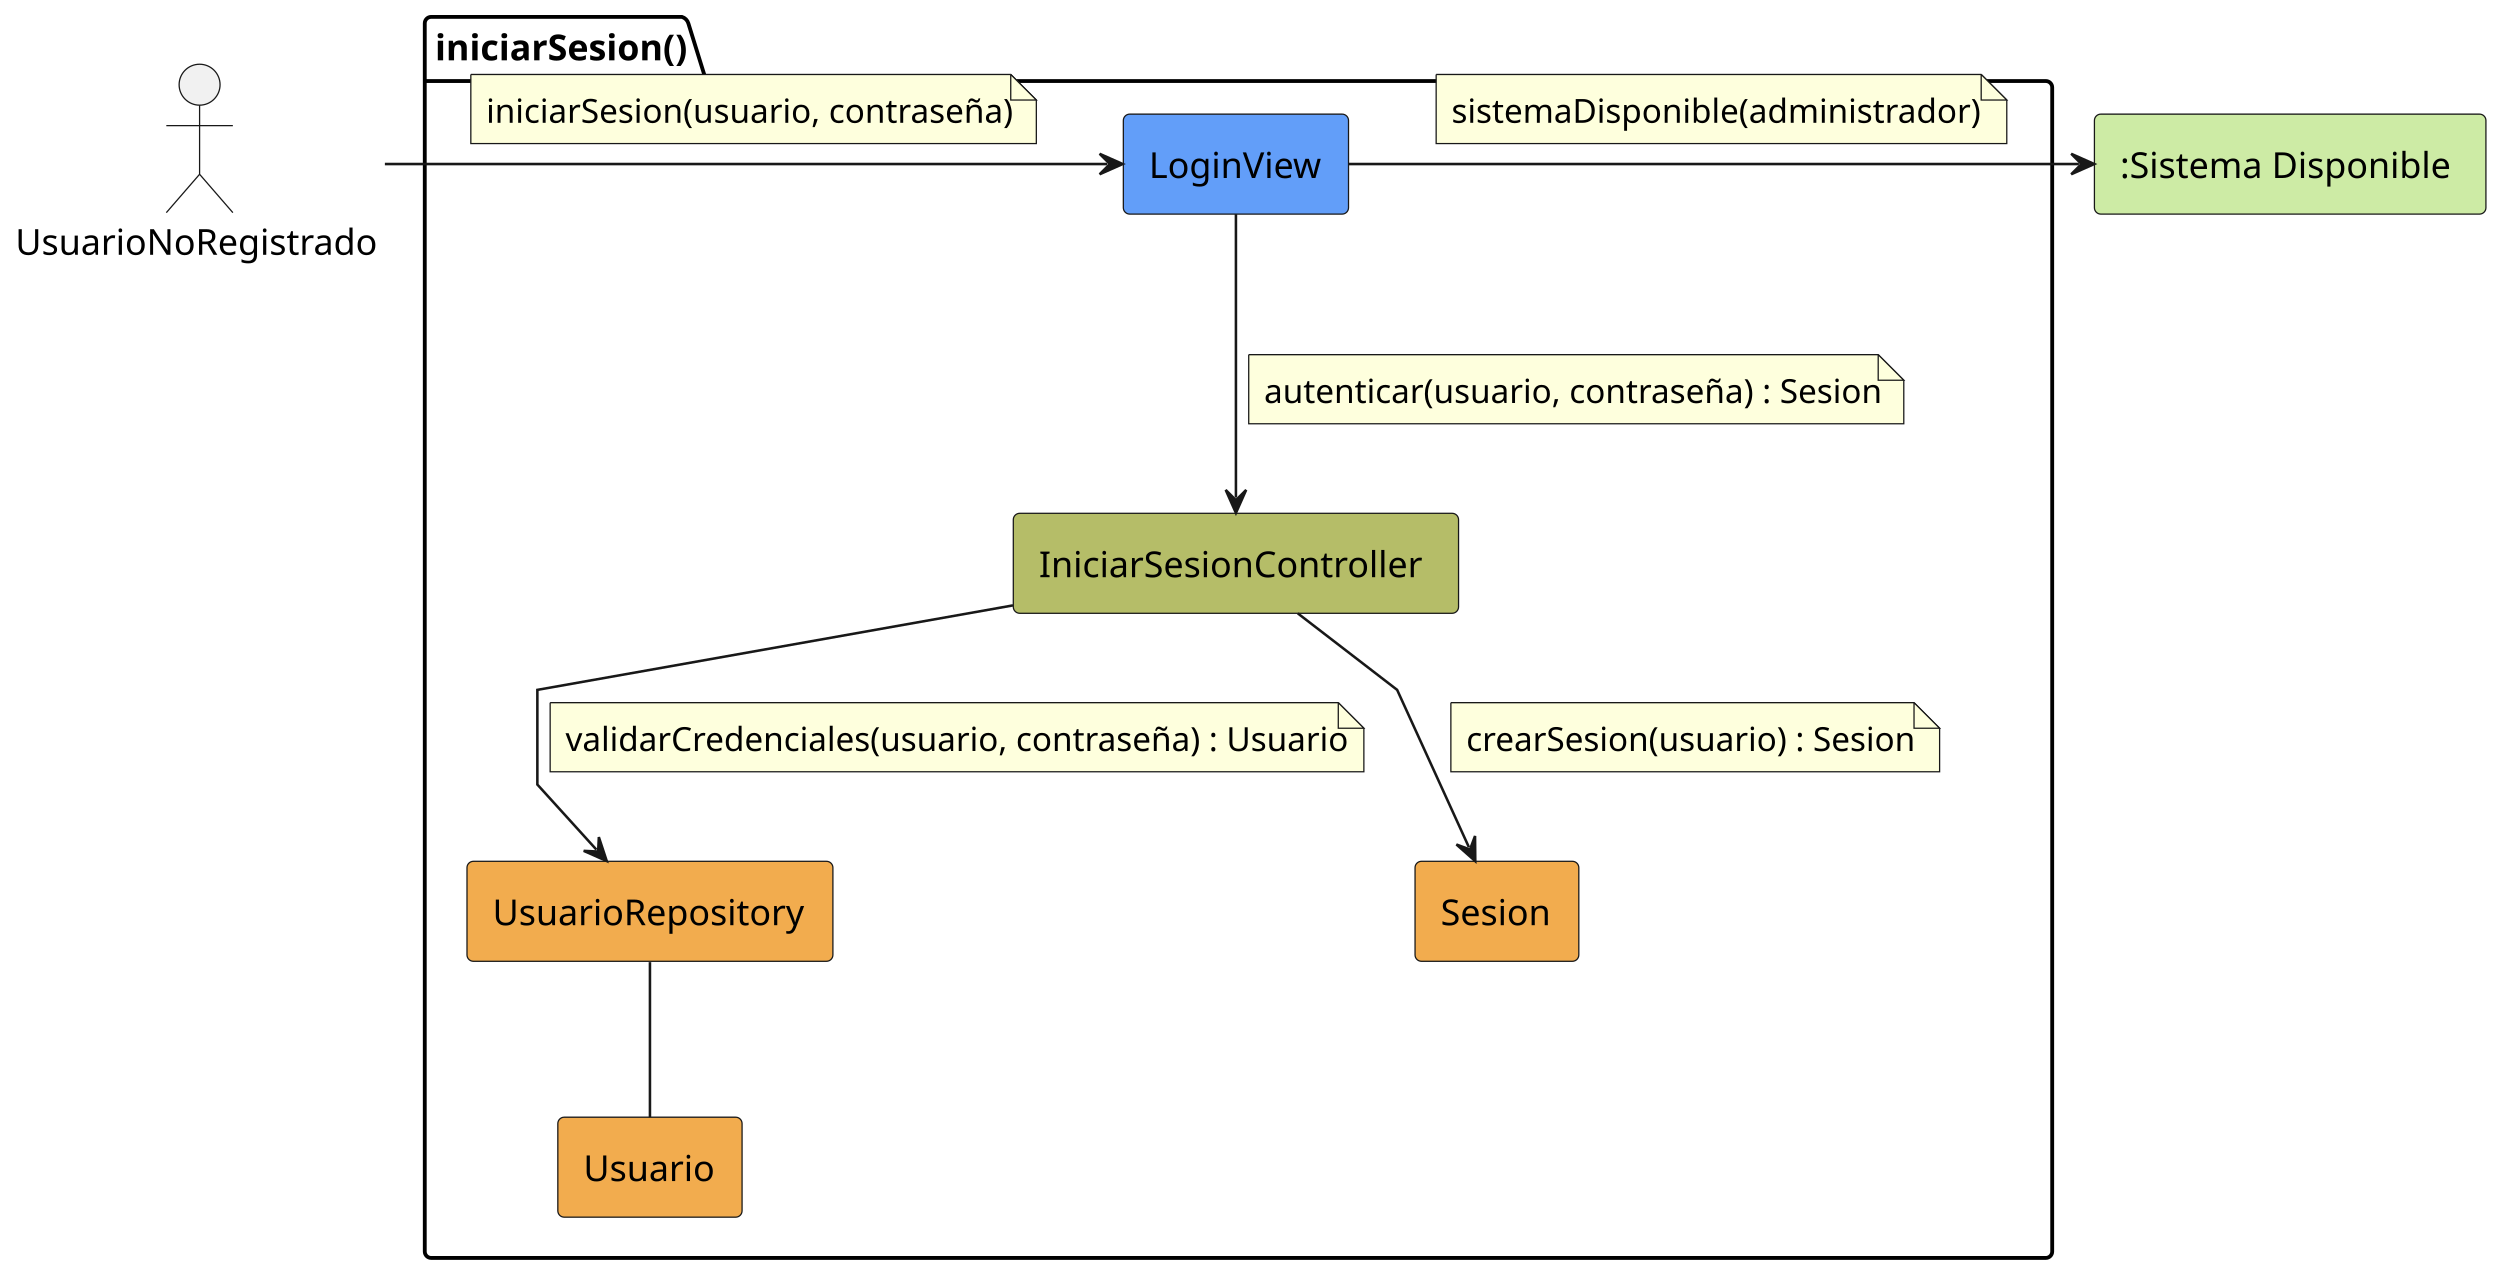
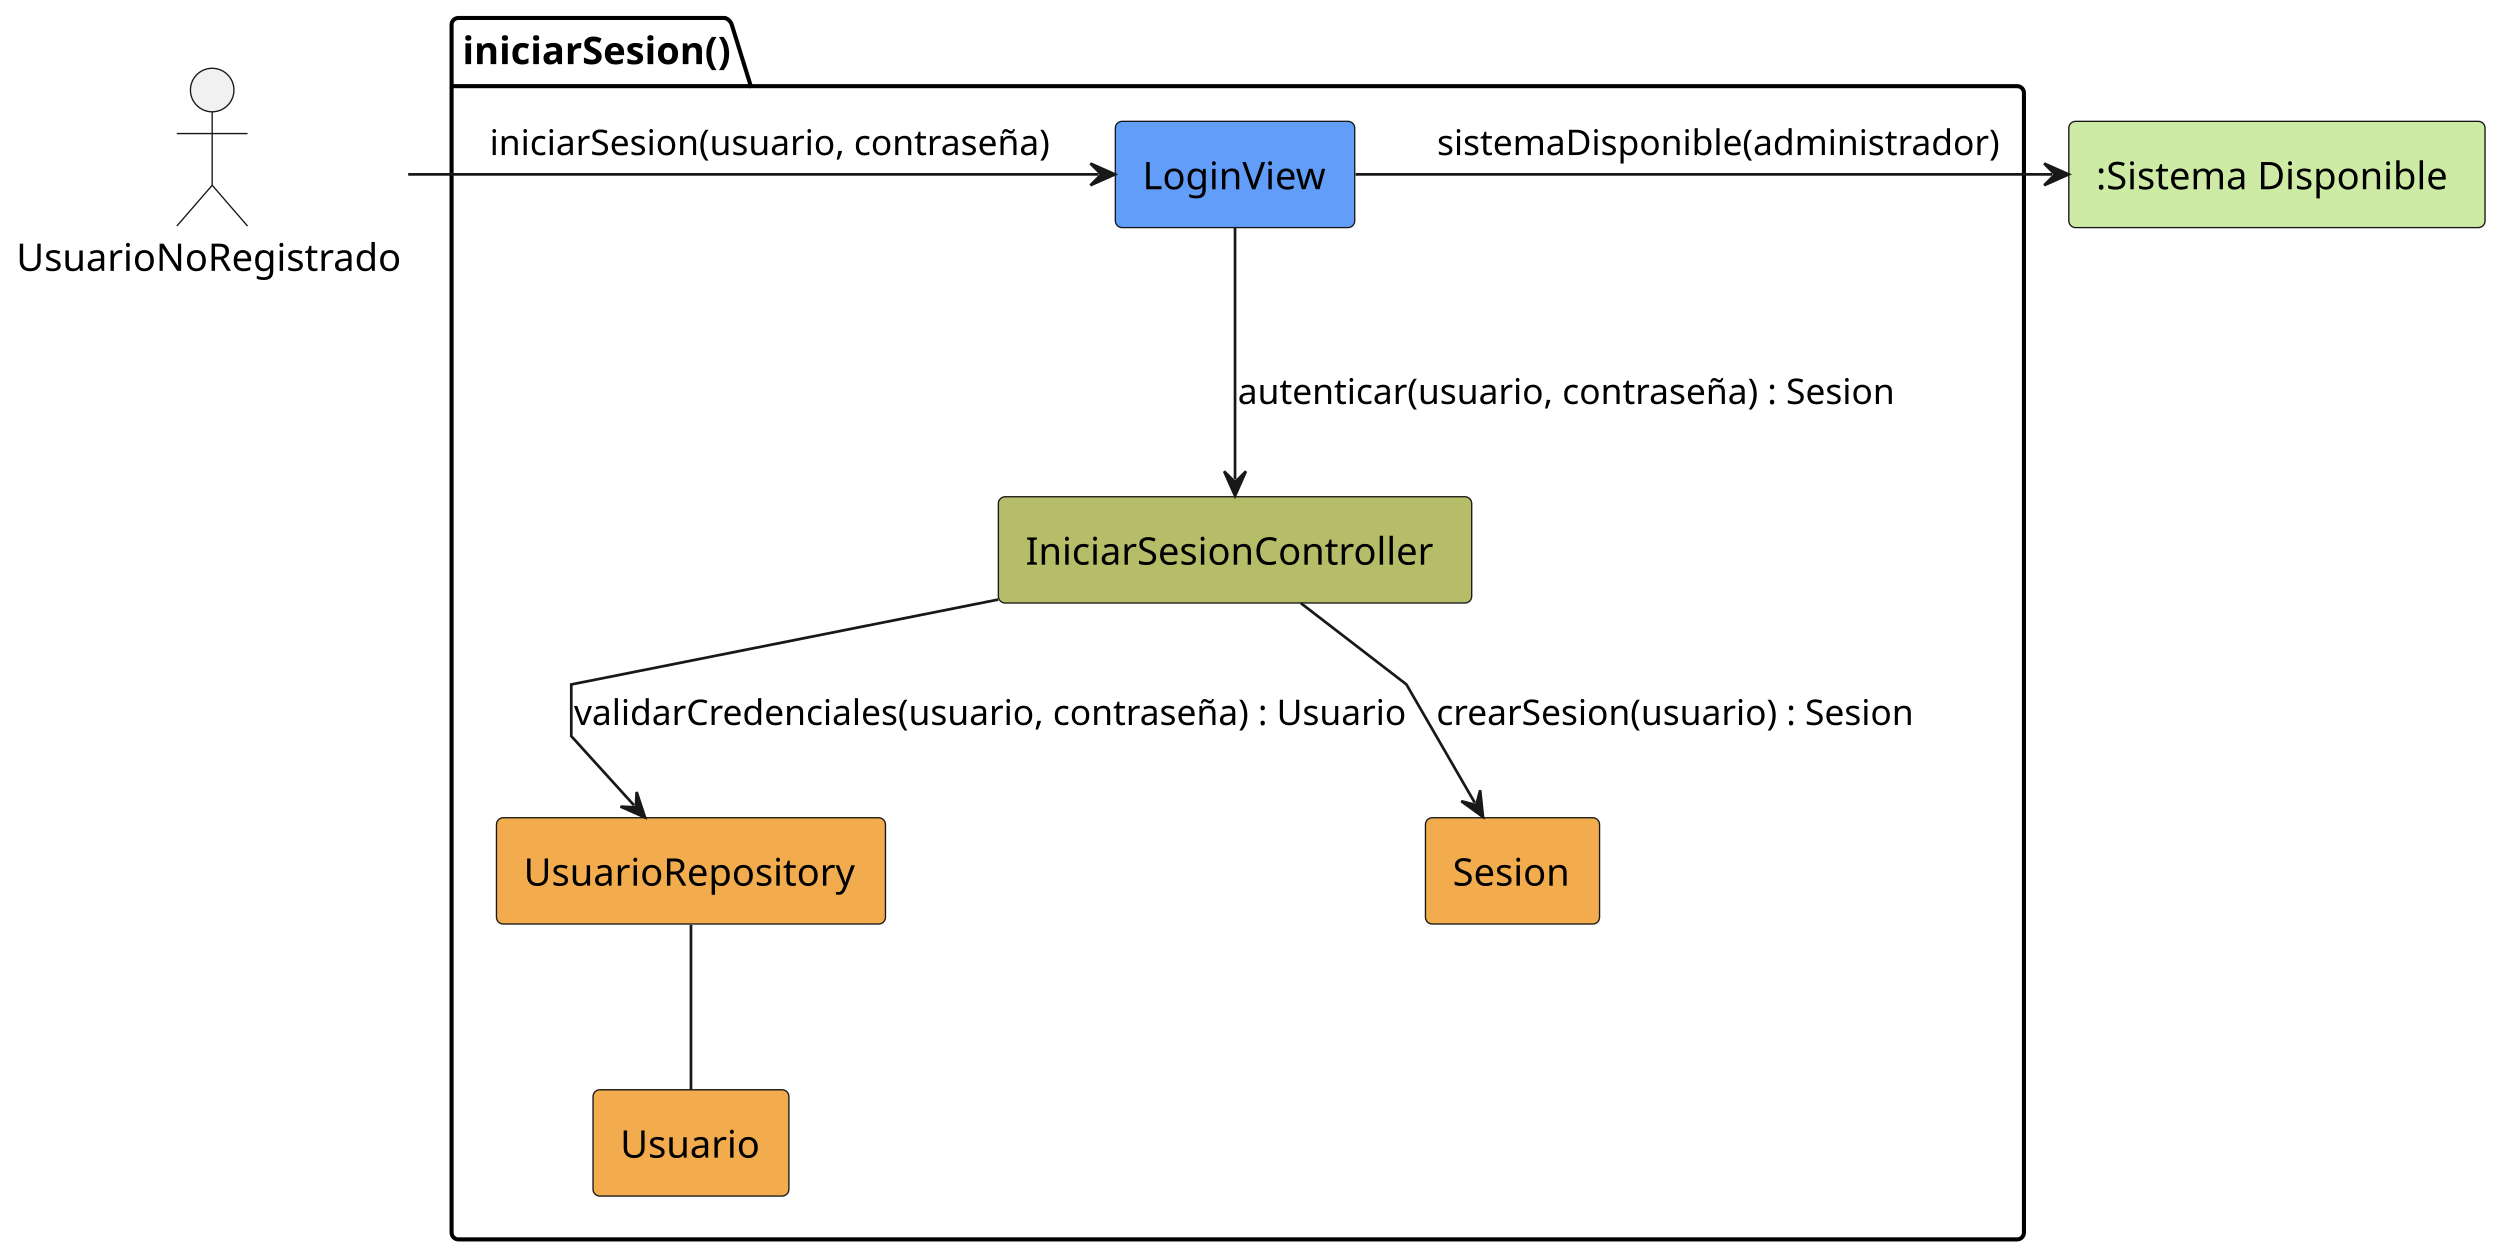
- <svg xmlns="http://www.w3.org/2000/svg" contentStyleType="text/css" height="498px" preserveAspectRatio="none" style="width:977px;height:498px;background:#FFFFFF;" version="1.1" viewBox="0 0 977 498" width="977px" zoomAndPan="magnify">
+ <svg xmlns="http://www.w3.org/2000/svg" contentStyleType="text/css" height="462px" preserveAspectRatio="none" style="width:919px;height:462px;background:#FFFFFF;" version="1.1" viewBox="0 0 919 462" width="919px" zoomAndPan="magnify">
  <defs />
  <g>
    <g id="cluster_iniciarSesion">
-       <path d="M168.5,6.602 L266.5,6.602 A3.75,3.75 0 0 1 269,9.102 L276,31.67 L799.5,31.67 A2.5,2.5 0 0 1 802,34.17 L802,489.102 A2.5,2.5 0 0 1 799.5,491.602 L168.5,491.602 A2.5,2.5 0 0 1 166,489.102 L166,9.102 A2.5,2.5 0 0 1 168.5,6.602 " fill="none" style="stroke:#000000;stroke-width:1.5;" />
+       <path d="M168.5,6.602 L266.5,6.602 A3.75,3.75 0 0 1 269,9.102 L276,31.67 L741.5,31.67 A2.5,2.5 0 0 1 744,34.17 L744,453.102 A2.5,2.5 0 0 1 741.5,455.602 L168.5,455.602 A2.5,2.5 0 0 1 166,453.102 L166,9.102 A2.5,2.5 0 0 1 168.5,6.602 " fill="none" style="stroke:#000000;stroke-width:1.5;" />
      <line style="stroke:#000000;stroke-width:1.5;" x1="166" x2="276" y1="31.67" y2="31.67" />
      <text fill="#000000" font-family="sans-serif" font-size="14" font-weight="bold" lengthAdjust="spacing" textLength="97" x="170" y="23.568">iniciarSesion()</text>
    </g>
    <g id="elem_LoginView">
-       <rect fill="#629EF9" height="39.068" rx="2.5" ry="2.5" style="stroke:#181818;stroke-width:0.5;" width="88" x="439" y="44.602" />
-       <text fill="#000000" font-family="sans-serif" font-size="14" lengthAdjust="spacing" textLength="68" x="449" y="69.568">LoginView</text>
+       <rect fill="#629EF9" height="39.068" rx="2.5" ry="2.5" style="stroke:#181818;stroke-width:0.5;" width="88" x="410" y="44.602" />
+       <text fill="#000000" font-family="sans-serif" font-size="14" lengthAdjust="spacing" textLength="68" x="420" y="69.568">LoginView</text>
    </g>
    <g id="elem_IniciarSesionController">
-       <rect fill="#B5BD68" height="39.068" rx="2.5" ry="2.5" style="stroke:#181818;stroke-width:0.5;" width="174" x="396" y="200.602" />
-       <text fill="#000000" font-family="sans-serif" font-size="14" lengthAdjust="spacing" textLength="154" x="406" y="225.568">IniciarSesionController</text>
+       <rect fill="#B5BD68" height="39.068" rx="2.5" ry="2.5" style="stroke:#181818;stroke-width:0.5;" width="174" x="367" y="182.602" />
+       <text fill="#000000" font-family="sans-serif" font-size="14" lengthAdjust="spacing" textLength="154" x="377" y="207.568">IniciarSesionController</text>
    </g>
    <g id="elem_UsuarioRepository">
-       <rect fill="#F2AC4E" height="39.068" rx="2.5" ry="2.5" style="stroke:#181818;stroke-width:0.5;" width="143" x="182.5" y="336.602" />
-       <text fill="#000000" font-family="sans-serif" font-size="14" lengthAdjust="spacing" textLength="123" x="192.5" y="361.568">UsuarioRepository</text>
+       <rect fill="#F2AC4E" height="39.068" rx="2.5" ry="2.5" style="stroke:#181818;stroke-width:0.5;" width="143" x="182.5" y="300.602" />
+       <text fill="#000000" font-family="sans-serif" font-size="14" lengthAdjust="spacing" textLength="123" x="192.5" y="325.568">UsuarioRepository</text>
    </g>
    <g id="elem_Usuario">
-       <rect fill="#F2AC4E" height="39.068" rx="2.5" ry="2.5" style="stroke:#181818;stroke-width:0.5;" width="72" x="218" y="436.602" />
-       <text fill="#000000" font-family="sans-serif" font-size="14" lengthAdjust="spacing" textLength="52" x="228" y="461.568">Usuario</text>
+       <rect fill="#F2AC4E" height="39.068" rx="2.5" ry="2.5" style="stroke:#181818;stroke-width:0.5;" width="72" x="218" y="400.602" />
+       <text fill="#000000" font-family="sans-serif" font-size="14" lengthAdjust="spacing" textLength="52" x="228" y="425.568">Usuario</text>
    </g>
    <g id="elem_Sesion">
-       <rect fill="#F2AC4E" height="39.068" rx="2.5" ry="2.5" style="stroke:#181818;stroke-width:0.5;" width="64" x="553" y="336.602" />
-       <text fill="#000000" font-family="sans-serif" font-size="14" lengthAdjust="spacing" textLength="44" x="563" y="361.568">Sesion</text>
+       <rect fill="#F2AC4E" height="39.068" rx="2.5" ry="2.5" style="stroke:#181818;stroke-width:0.5;" width="64" x="524" y="300.602" />
+       <text fill="#000000" font-family="sans-serif" font-size="14" lengthAdjust="spacing" textLength="44" x="534" y="325.568">Sesion</text>
    </g>
    <g id="elem_UsuarioNoRegistrado">
      <ellipse cx="78" cy="33.102" fill="#F1F1F1" rx="8" ry="8" style="stroke:#181818;stroke-width:0.5;" />
      <path d="M78,41.102 L78,68.102 M65,49.102 L91,49.102 M78,68.102 L65,83.102 M78,68.102 L91,83.102 " fill="none" style="stroke:#181818;stroke-width:0.5;" />
      <text fill="#000000" font-family="sans-serif" font-size="14" lengthAdjust="spacing" textLength="144" x="6" y="99.568">UsuarioNoRegistrado</text>
    </g>
    <g id="elem_SistemaDisponible">
-       <rect fill="#CDEBA5" height="39.068" rx="2.5" ry="2.5" style="stroke:#181818;stroke-width:0.5;" width="153" x="818.5" y="44.602" />
-       <text fill="#000000" font-family="sans-serif" font-size="14" lengthAdjust="spacing" textLength="133" x="828.5" y="69.568">:Sistema Disponible</text>
+       <rect fill="#CDEBA5" height="39.068" rx="2.5" ry="2.5" style="stroke:#181818;stroke-width:0.5;" width="153" x="760.5" y="44.602" />
+       <text fill="#000000" font-family="sans-serif" font-size="14" lengthAdjust="spacing" textLength="133" x="770.5" y="69.568">:Sistema Disponible</text>
    </g>
    <g id="link_UsuarioNoRegistrado_LoginView">
-       <path d="M150.41,64.102 C234.13,64.102 363.32,64.102 432.74,64.102 " fill="none" id="UsuarioNoRegistrado-to-LoginView" style="stroke:#181818;stroke-width:1.0;" />
-       <polygon fill="#181818" points="438.74,64.102,429.74,60.102,433.74,64.102,429.74,68.102,438.74,64.102" style="stroke:#181818;stroke-width:1.0;" />
-       <path d="M184,29.102 L184,56.102 L405,56.102 L405,39.102 L395,29.102 L184,29.102 " fill="#FEFFDD" style="stroke:#181818;stroke-width:0.5;" />
-       <path d="M395,29.102 L395,39.102 L405,39.102 L395,29.102 " fill="#FEFFDD" style="stroke:#181818;stroke-width:0.5;" />
-       <text fill="#000000" font-family="sans-serif" font-size="13" lengthAdjust="spacing" textLength="200" x="190" y="47.999">iniciarSesion(usuario, contraseña)</text>
+       <path d="M150.05,64.102 C226.82,64.102 339.9,64.102 403.84,64.102 " fill="none" id="UsuarioNoRegistrado-to-LoginView" style="stroke:#181818;stroke-width:1.0;" />
+       <polygon fill="#181818" points="409.84,64.102,400.84,60.102,404.84,64.102,400.84,68.102,409.84,64.102" style="stroke:#181818;stroke-width:1.0;" />
+       <text fill="#000000" font-family="sans-serif" font-size="13" lengthAdjust="spacing" textLength="200" x="180" y="56.999">iniciarSesion(usuario, contraseña)</text>
    </g>
    <g id="link_LoginView_IniciarSesionController">
-       <path d="M483,83.682 C483,113.282 483,164.822 483,194.462 " fill="none" id="LoginView-to-IniciarSesionController" style="stroke:#181818;stroke-width:1.0;" />
-       <polygon fill="#181818" points="483,200.462,487,191.462,483,195.462,479,191.462,483,200.462" style="stroke:#181818;stroke-width:1.0;" />
-       <path d="M488,138.602 L488,165.602 L744,165.602 L744,148.602 L734,138.602 L488,138.602 " fill="#FEFFDD" style="stroke:#181818;stroke-width:0.5;" />
-       <path d="M734,138.602 L734,148.602 L744,148.602 L734,138.602 " fill="#FEFFDD" style="stroke:#181818;stroke-width:0.5;" />
-       <text fill="#000000" font-family="sans-serif" font-size="13" lengthAdjust="spacing" textLength="235" x="494" y="157.499">autenticar(usuario, contraseña) : Sesion</text>
+       <path d="M454,83.732 C454,109.622 454,150.252 454,176.262 " fill="none" id="LoginView-to-IniciarSesionController" style="stroke:#181818;stroke-width:1.0;" />
+       <polygon fill="#181818" points="454,182.262,458,173.262,454,177.262,450,173.262,454,182.262" style="stroke:#181818;stroke-width:1.0;" />
+       <text fill="#000000" font-family="sans-serif" font-size="13" lengthAdjust="spacing" textLength="235" x="455" y="148.499">autenticar(usuario, contraseña) : Sesion</text>
    </g>
    <g id="link_IniciarSesionController_UsuarioRepository">
-       <path d="M395.87,236.582 C315.98,250.772 210,269.602 210,269.602 C210,269.602 210,306.602 210,306.602 C210,306.602 220.68,318.366 233.08,332.046 " fill="none" id="IniciarSesionController-to-UsuarioRepository" style="stroke:#181818;stroke-width:1.0;" />
-       <polygon fill="#181818" points="237.11,336.492,234.029,327.137,233.752,332.787,228.102,332.51,237.11,336.492" style="stroke:#181818;stroke-width:1.0;" />
-       <path d="M215,274.602 L215,301.602 L533,301.602 L533,284.602 L523,274.602 L215,274.602 " fill="#FEFFDD" style="stroke:#181818;stroke-width:0.5;" />
-       <path d="M523,274.602 L523,284.602 L533,284.602 L523,274.602 " fill="#FEFFDD" style="stroke:#181818;stroke-width:0.5;" />
-       <text fill="#000000" font-family="sans-serif" font-size="13" lengthAdjust="spacing" textLength="297" x="221" y="293.499">validarCredenciales(usuario, contraseña) : Usuario</text>
+       <path d="M366.94,220.402 C296.87,234.332 210,251.602 210,251.602 C210,251.602 210,270.602 210,270.602 C210,270.602 220.68,282.366 233.08,296.046 " fill="none" id="IniciarSesionController-to-UsuarioRepository" style="stroke:#181818;stroke-width:1.0;" />
+       <polygon fill="#181818" points="237.11,300.492,234.029,291.137,233.752,296.787,228.102,296.51,237.11,300.492" style="stroke:#181818;stroke-width:1.0;" />
+       <text fill="#000000" font-family="sans-serif" font-size="13" lengthAdjust="spacing" textLength="297" x="211" y="266.499">validarCredenciales(usuario, contraseña) : Usuario</text>
    </g>
    <g id="link_UsuarioRepository_Usuario">
-       <path d="M254,376.002 C254,393.462 254,419.262 254,436.592 " fill="none" id="UsuarioRepository-Usuario" style="stroke:#181818;stroke-width:1.0;" />
+       <path d="M254,340.002 C254,357.462 254,383.262 254,400.592 " fill="none" id="UsuarioRepository-Usuario" style="stroke:#181818;stroke-width:1.0;" />
    </g>
    <g id="link_IniciarSesionController_Sesion">
-       <path d="M507.18,239.712 C524.94,253.392 546,269.602 546,269.602 C546,269.602 562.58,305.943 574.05,331.093 " fill="none" id="IniciarSesionController-to-Sesion" style="stroke:#181818;stroke-width:1.0;" />
-       <polygon fill="#181818" points="576.54,336.552,576.445,326.704,574.465,332.003,569.166,330.023,576.54,336.552" style="stroke:#181818;stroke-width:1.0;" />
-       <path d="M567,274.602 L567,301.602 L758,301.602 L758,284.602 L748,274.602 L567,274.602 " fill="#FEFFDD" style="stroke:#181818;stroke-width:0.5;" />
-       <path d="M748,274.602 L748,284.602 L758,284.602 L748,274.602 " fill="#FEFFDD" style="stroke:#181818;stroke-width:0.5;" />
-       <text fill="#000000" font-family="sans-serif" font-size="13" lengthAdjust="spacing" textLength="170" x="573" y="293.499">crearSesion(usuario) : Sesion</text>
+       <path d="M478.18,221.712 C495.94,235.392 517,251.602 517,251.602 C517,251.602 530.599,275.126 542.139,295.106 " fill="none" id="IniciarSesionController-to-Sesion" style="stroke:#181818;stroke-width:1.0;" />
+       <polygon fill="#181818" points="545.14,300.302,544.102,290.508,542.639,295.972,537.175,294.509,545.14,300.302" style="stroke:#181818;stroke-width:1.0;" />
+       <text fill="#000000" font-family="sans-serif" font-size="13" lengthAdjust="spacing" textLength="170" x="528" y="266.499">crearSesion(usuario) : Sesion</text>
    </g>
    <g id="link_LoginView_SistemaDisponible">
-       <path d="M527.09,64.102 C596.63,64.102 726.68,64.102 812.43,64.102 " fill="none" id="LoginView-to-SistemaDisponible" style="stroke:#181818;stroke-width:1.0;" />
-       <polygon fill="#181818" points="818.43,64.102,809.43,60.102,813.43,64.102,809.43,68.102,818.43,64.102" style="stroke:#181818;stroke-width:1.0;" />
-       <path d="M561.25,29.102 L561.25,56.102 L784.25,56.102 L784.25,39.102 L774.25,29.102 L561.25,29.102 " fill="#FEFFDD" style="stroke:#181818;stroke-width:0.5;" />
-       <path d="M774.25,29.102 L774.25,39.102 L784.25,39.102 L774.25,29.102 " fill="#FEFFDD" style="stroke:#181818;stroke-width:0.5;" />
-       <text fill="#000000" font-family="sans-serif" font-size="13" lengthAdjust="spacing" textLength="202" x="567.25" y="47.999">sistemaDisponible(administrador)</text>
+       <path d="M498.31,64.102 C562.4,64.102 675.89,64.102 754.43,64.102 " fill="none" id="LoginView-to-SistemaDisponible" style="stroke:#181818;stroke-width:1.0;" />
+       <polygon fill="#181818" points="760.43,64.102,751.43,60.102,755.43,64.102,751.43,68.102,760.43,64.102" style="stroke:#181818;stroke-width:1.0;" />
+       <text fill="#000000" font-family="sans-serif" font-size="13" lengthAdjust="spacing" textLength="202" x="528.25" y="56.999">sistemaDisponible(administrador)</text>
    </g>
  </g>
</svg>
